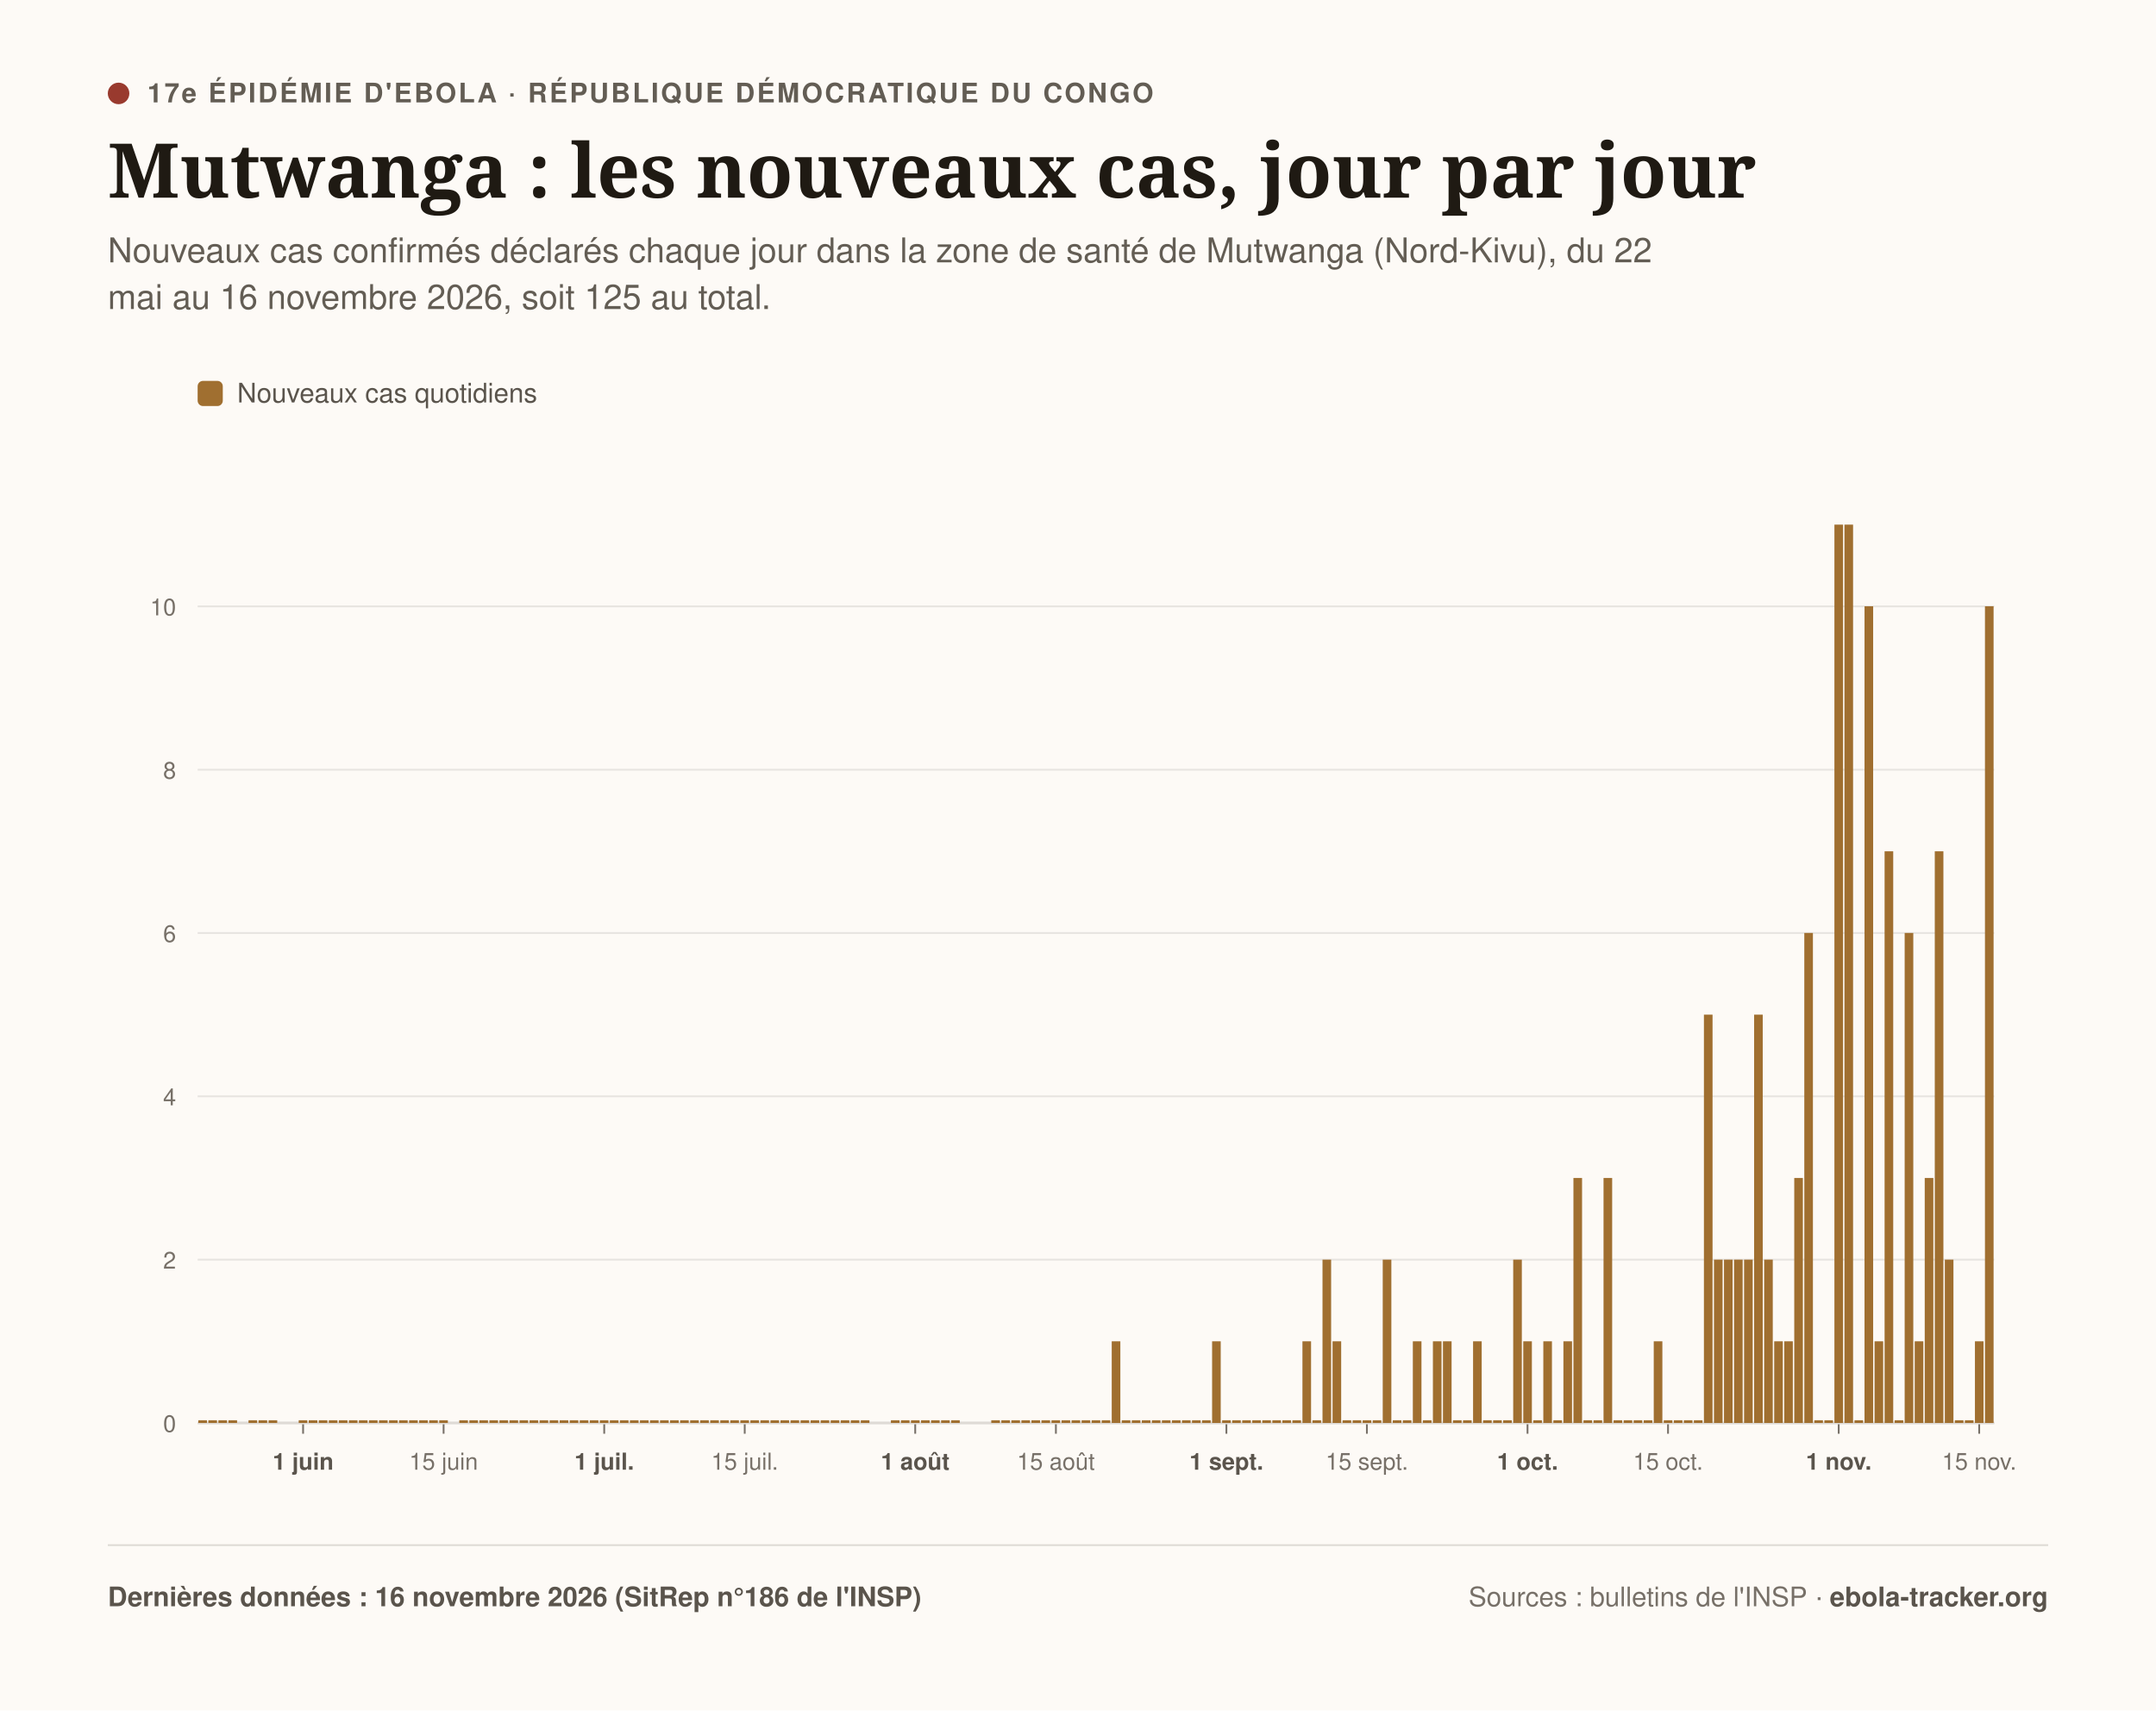
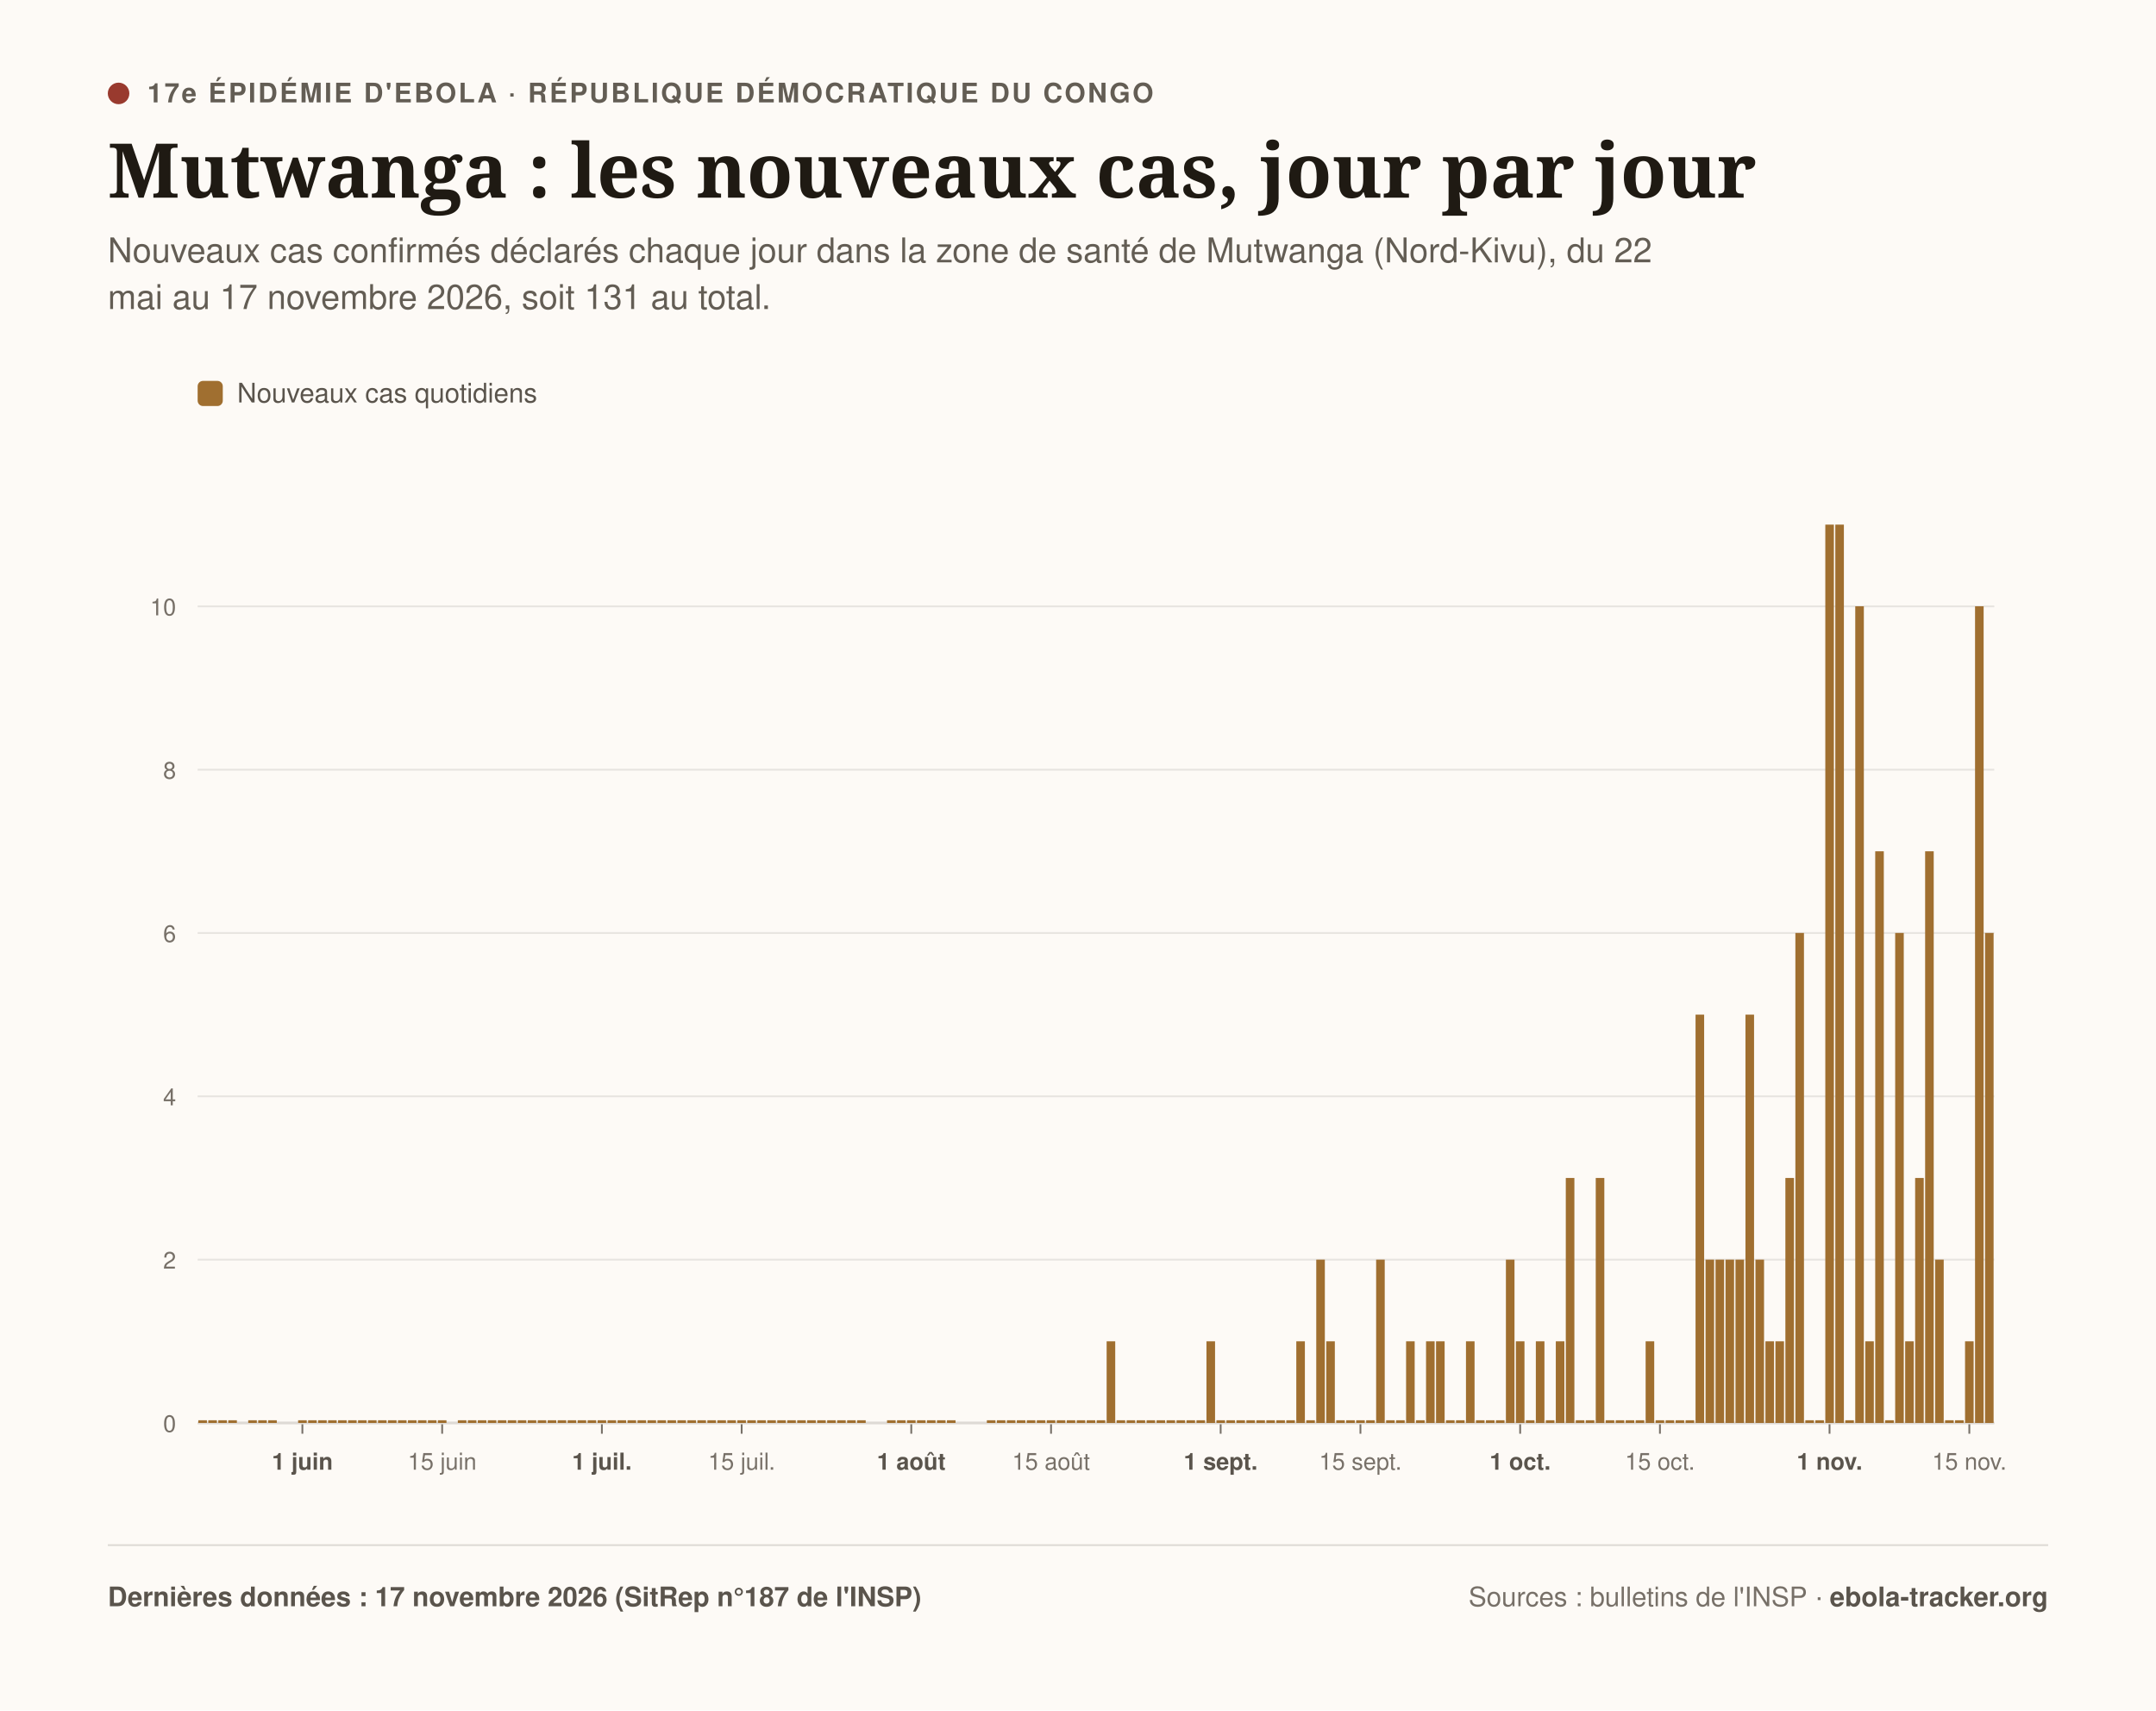
- <svg xmlns="http://www.w3.org/2000/svg" viewBox="0 0 1200 952" role="img" aria-label="Mutwanga : les nouveaux cas, jour par jour. Nouveaux cas confirmés déclarés chaque jour dans la zone de santé de Mutwanga (Nord-Kivu), du 22 mai au 16 novembre 2026, soit 125 au total.">
+ <svg xmlns="http://www.w3.org/2000/svg" viewBox="0 0 1200 952" role="img" aria-label="Mutwanga : les nouveaux cas, jour par jour. Nouveaux cas confirmés déclarés chaque jour dans la zone de santé de Mutwanga (Nord-Kivu), du 22 mai au 17 novembre 2026, soit 131 au total.">
  <rect width="1200" height="952" fill="#FDFAF6" />
  <circle cx="66" cy="52" r="6" fill="#993A2E" />
  <text x="82.0" y="57.0" font-family="'Public Sans',Helvetica,Arial,sans-serif" font-size="15" font-weight="700" fill="#635D54" text-anchor="start" letter-spacing=".08em">17e ÉPIDÉMIE D'EBOLA · RÉPUBLIQUE DÉMOCRATIQUE DU CONGO</text>
  <text x="60.0" y="110.0" font-family="'Source Serif 4',Georgia,serif" font-size="42" font-weight="600" fill="#1F1A13" text-anchor="start">Mutwanga : les nouveaux cas, jour par jour</text>
  <text x="60.0" y="146.0" font-family="'Public Sans',Helvetica,Arial,sans-serif" font-size="19" font-weight="400" fill="#635D54" text-anchor="start">Nouveaux cas confirmés déclarés chaque jour dans la zone de santé de Mutwanga (Nord-Kivu), du 22</text>
-   <text x="60.0" y="172.0" font-family="'Public Sans',Helvetica,Arial,sans-serif" font-size="19" font-weight="400" fill="#635D54" text-anchor="start">mai au 16 novembre 2026, soit 125 au total.</text>
+   <text x="60.0" y="172.0" font-family="'Public Sans',Helvetica,Arial,sans-serif" font-size="19" font-weight="400" fill="#635D54" text-anchor="start">mai au 17 novembre 2026, soit 131 au total.</text>
  <rect x="110" y="212" width="14" height="14" rx="3" fill="#A06F30" />
  <text x="132.0" y="224.0" font-family="'Public Sans',Helvetica,Arial,sans-serif" font-size="15" font-weight="400" fill="#5A544C" text-anchor="start">Nouveaux cas quotidiens</text>
  <line x1="110" x2="1110" y1="792.0" y2="792.0" stroke="#E7E4E0" />
  <text x="98.0" y="797.0" font-family="'Public Sans',Helvetica,Arial,sans-serif" font-size="13" font-weight="400" fill="#777068" text-anchor="end">0</text>
  <line x1="110" x2="1110" y1="701.1" y2="701.1" stroke="#E7E4E0" />
  <text x="98.0" y="706.1" font-family="'Public Sans',Helvetica,Arial,sans-serif" font-size="13" font-weight="400" fill="#777068" text-anchor="end">2</text>
  <line x1="110" x2="1110" y1="610.2" y2="610.2" stroke="#E7E4E0" />
  <text x="98.0" y="615.2" font-family="'Public Sans',Helvetica,Arial,sans-serif" font-size="13" font-weight="400" fill="#777068" text-anchor="end">4</text>
  <line x1="110" x2="1110" y1="519.3" y2="519.3" stroke="#E7E4E0" />
  <text x="98.0" y="524.3" font-family="'Public Sans',Helvetica,Arial,sans-serif" font-size="13" font-weight="400" fill="#777068" text-anchor="end">6</text>
  <line x1="110" x2="1110" y1="428.4" y2="428.4" stroke="#E7E4E0" />
  <text x="98.0" y="433.4" font-family="'Public Sans',Helvetica,Arial,sans-serif" font-size="13" font-weight="400" fill="#777068" text-anchor="end">8</text>
  <line x1="110" x2="1110" y1="337.5" y2="337.5" stroke="#E7E4E0" />
  <text x="98.0" y="342.5" font-family="'Public Sans',Helvetica,Arial,sans-serif" font-size="13" font-weight="400" fill="#777068" text-anchor="end">10</text>
-   <line x1="168.7" x2="168.7" y1="792" y2="798" stroke="#777068" />
-   <text x="168.7" y="818.0" font-family="'Public Sans',Helvetica,Arial,sans-serif" font-size="13" font-weight="600" fill="#5A544C" text-anchor="middle">1 juin</text>
-   <line x1="246.9" x2="246.9" y1="792" y2="798" stroke="#777068" />
-   <text x="246.9" y="818.0" font-family="'Public Sans',Helvetica,Arial,sans-serif" font-size="13" font-weight="400" fill="#777068" text-anchor="middle">15 juin</text>
-   <line x1="336.3" x2="336.3" y1="792" y2="798" stroke="#777068" />
-   <text x="336.3" y="818.0" font-family="'Public Sans',Helvetica,Arial,sans-serif" font-size="13" font-weight="600" fill="#5A544C" text-anchor="middle">1 juil.</text>
-   <line x1="414.5" x2="414.5" y1="792" y2="798" stroke="#777068" />
-   <text x="414.5" y="818.0" font-family="'Public Sans',Helvetica,Arial,sans-serif" font-size="13" font-weight="400" fill="#777068" text-anchor="middle">15 juil.</text>
-   <line x1="509.4" x2="509.4" y1="792" y2="798" stroke="#777068" />
-   <text x="509.4" y="818.0" font-family="'Public Sans',Helvetica,Arial,sans-serif" font-size="13" font-weight="600" fill="#5A544C" text-anchor="middle">1 août</text>
-   <line x1="587.7" x2="587.7" y1="792" y2="798" stroke="#777068" />
-   <text x="587.7" y="818.0" font-family="'Public Sans',Helvetica,Arial,sans-serif" font-size="13" font-weight="400" fill="#777068" text-anchor="middle">15 août</text>
-   <line x1="682.6" x2="682.6" y1="792" y2="798" stroke="#777068" />
-   <text x="682.6" y="818.0" font-family="'Public Sans',Helvetica,Arial,sans-serif" font-size="13" font-weight="600" fill="#5A544C" text-anchor="middle">1 sept.</text>
-   <line x1="760.8" x2="760.8" y1="792" y2="798" stroke="#777068" />
-   <text x="760.8" y="818.0" font-family="'Public Sans',Helvetica,Arial,sans-serif" font-size="13" font-weight="400" fill="#777068" text-anchor="middle">15 sept.</text>
-   <line x1="850.2" x2="850.2" y1="792" y2="798" stroke="#777068" />
-   <text x="850.2" y="818.0" font-family="'Public Sans',Helvetica,Arial,sans-serif" font-size="13" font-weight="600" fill="#5A544C" text-anchor="middle">1 oct.</text>
-   <line x1="928.4" x2="928.4" y1="792" y2="798" stroke="#777068" />
-   <text x="928.4" y="818.0" font-family="'Public Sans',Helvetica,Arial,sans-serif" font-size="13" font-weight="400" fill="#777068" text-anchor="middle">15 oct.</text>
-   <line x1="1023.4" x2="1023.4" y1="792" y2="798" stroke="#777068" />
-   <text x="1023.4" y="818.0" font-family="'Public Sans',Helvetica,Arial,sans-serif" font-size="13" font-weight="600" fill="#5A544C" text-anchor="middle">1 nov.</text>
-   <line x1="1101.6" x2="1101.6" y1="792" y2="798" stroke="#777068" />
-   <text x="1101.6" y="818.0" font-family="'Public Sans',Helvetica,Arial,sans-serif" font-size="13" font-weight="400" fill="#777068" text-anchor="middle">15 nov.</text>
+   <line x1="168.3" x2="168.3" y1="792" y2="798" stroke="#777068" />
+   <text x="168.3" y="818.0" font-family="'Public Sans',Helvetica,Arial,sans-serif" font-size="13" font-weight="600" fill="#5A544C" text-anchor="middle">1 juin</text>
+   <line x1="246.1" x2="246.1" y1="792" y2="798" stroke="#777068" />
+   <text x="246.1" y="818.0" font-family="'Public Sans',Helvetica,Arial,sans-serif" font-size="13" font-weight="400" fill="#777068" text-anchor="middle">15 juin</text>
+   <line x1="335.0" x2="335.0" y1="792" y2="798" stroke="#777068" />
+   <text x="335.0" y="818.0" font-family="'Public Sans',Helvetica,Arial,sans-serif" font-size="13" font-weight="600" fill="#5A544C" text-anchor="middle">1 juil.</text>
+   <line x1="412.8" x2="412.8" y1="792" y2="798" stroke="#777068" />
+   <text x="412.8" y="818.0" font-family="'Public Sans',Helvetica,Arial,sans-serif" font-size="13" font-weight="400" fill="#777068" text-anchor="middle">15 juil.</text>
+   <line x1="507.2" x2="507.2" y1="792" y2="798" stroke="#777068" />
+   <text x="507.2" y="818.0" font-family="'Public Sans',Helvetica,Arial,sans-serif" font-size="13" font-weight="600" fill="#5A544C" text-anchor="middle">1 août</text>
+   <line x1="585.0" x2="585.0" y1="792" y2="798" stroke="#777068" />
+   <text x="585.0" y="818.0" font-family="'Public Sans',Helvetica,Arial,sans-serif" font-size="13" font-weight="400" fill="#777068" text-anchor="middle">15 août</text>
+   <line x1="679.4" x2="679.4" y1="792" y2="798" stroke="#777068" />
+   <text x="679.4" y="818.0" font-family="'Public Sans',Helvetica,Arial,sans-serif" font-size="13" font-weight="600" fill="#5A544C" text-anchor="middle">1 sept.</text>
+   <line x1="757.2" x2="757.2" y1="792" y2="798" stroke="#777068" />
+   <text x="757.2" y="818.0" font-family="'Public Sans',Helvetica,Arial,sans-serif" font-size="13" font-weight="400" fill="#777068" text-anchor="middle">15 sept.</text>
+   <line x1="846.1" x2="846.1" y1="792" y2="798" stroke="#777068" />
+   <text x="846.1" y="818.0" font-family="'Public Sans',Helvetica,Arial,sans-serif" font-size="13" font-weight="600" fill="#5A544C" text-anchor="middle">1 oct.</text>
+   <line x1="923.9" x2="923.9" y1="792" y2="798" stroke="#777068" />
+   <text x="923.9" y="818.0" font-family="'Public Sans',Helvetica,Arial,sans-serif" font-size="13" font-weight="400" fill="#777068" text-anchor="middle">15 oct.</text>
+   <line x1="1018.3" x2="1018.3" y1="792" y2="798" stroke="#777068" />
+   <text x="1018.3" y="818.0" font-family="'Public Sans',Helvetica,Arial,sans-serif" font-size="13" font-weight="600" fill="#5A544C" text-anchor="middle">1 nov.</text>
+   <line x1="1096.1" x2="1096.1" y1="792" y2="798" stroke="#777068" />
+   <text x="1096.1" y="818.0" font-family="'Public Sans',Helvetica,Arial,sans-serif" font-size="13" font-weight="400" fill="#777068" text-anchor="middle">15 nov.</text>
  <line x1="110" x2="1110" y1="792" y2="792" stroke="#DEDAD5" stroke-width="1.5" />
-   <rect x="110.39" y="790.50" width="4.80" height="1.50" fill="#A06F30" />
-   <rect x="115.98" y="790.50" width="4.80" height="1.50" fill="#A06F30" />
-   <rect x="121.56" y="790.50" width="4.80" height="1.50" fill="#A06F30" />
-   <rect x="127.15" y="790.50" width="4.80" height="1.50" fill="#A06F30" />
-   <rect x="138.32" y="790.50" width="4.80" height="1.50" fill="#A06F30" />
-   <rect x="143.91" y="790.50" width="4.80" height="1.50" fill="#A06F30" />
-   <rect x="149.50" y="790.50" width="4.80" height="1.50" fill="#A06F30" />
-   <rect x="166.26" y="790.50" width="4.80" height="1.50" fill="#A06F30" />
-   <rect x="171.84" y="790.50" width="4.80" height="1.50" fill="#A06F30" />
-   <rect x="177.43" y="790.50" width="4.80" height="1.50" fill="#A06F30" />
-   <rect x="183.02" y="790.50" width="4.80" height="1.50" fill="#A06F30" />
-   <rect x="188.60" y="790.50" width="4.80" height="1.50" fill="#A06F30" />
-   <rect x="194.19" y="790.50" width="4.80" height="1.50" fill="#A06F30" />
-   <rect x="199.78" y="790.50" width="4.80" height="1.50" fill="#A06F30" />
-   <rect x="205.36" y="790.50" width="4.80" height="1.50" fill="#A06F30" />
-   <rect x="210.95" y="790.50" width="4.80" height="1.50" fill="#A06F30" />
-   <rect x="216.54" y="790.50" width="4.80" height="1.50" fill="#A06F30" />
-   <rect x="222.12" y="790.50" width="4.80" height="1.50" fill="#A06F30" />
-   <rect x="227.71" y="790.50" width="4.80" height="1.50" fill="#A06F30" />
-   <rect x="233.30" y="790.50" width="4.80" height="1.50" fill="#A06F30" />
-   <rect x="238.88" y="790.50" width="4.80" height="1.50" fill="#A06F30" />
-   <rect x="244.47" y="790.50" width="4.80" height="1.50" fill="#A06F30" />
-   <rect x="255.64" y="790.50" width="4.80" height="1.50" fill="#A06F30" />
-   <rect x="261.23" y="790.50" width="4.80" height="1.50" fill="#A06F30" />
-   <rect x="266.82" y="790.50" width="4.80" height="1.50" fill="#A06F30" />
-   <rect x="272.40" y="790.50" width="4.80" height="1.50" fill="#A06F30" />
-   <rect x="277.99" y="790.50" width="4.80" height="1.50" fill="#A06F30" />
-   <rect x="283.58" y="790.50" width="4.80" height="1.50" fill="#A06F30" />
-   <rect x="289.16" y="790.50" width="4.80" height="1.50" fill="#A06F30" />
-   <rect x="294.75" y="790.50" width="4.80" height="1.50" fill="#A06F30" />
-   <rect x="300.34" y="790.50" width="4.80" height="1.50" fill="#A06F30" />
-   <rect x="305.92" y="790.50" width="4.80" height="1.50" fill="#A06F30" />
-   <rect x="311.51" y="790.50" width="4.80" height="1.50" fill="#A06F30" />
-   <rect x="317.09" y="790.50" width="4.80" height="1.50" fill="#A06F30" />
-   <rect x="322.68" y="790.50" width="4.80" height="1.50" fill="#A06F30" />
-   <rect x="328.27" y="790.50" width="4.80" height="1.50" fill="#A06F30" />
-   <rect x="333.85" y="790.50" width="4.80" height="1.50" fill="#A06F30" />
-   <rect x="339.44" y="790.50" width="4.80" height="1.50" fill="#A06F30" />
-   <rect x="345.03" y="790.50" width="4.80" height="1.50" fill="#A06F30" />
-   <rect x="350.61" y="790.50" width="4.80" height="1.50" fill="#A06F30" />
-   <rect x="356.20" y="790.50" width="4.80" height="1.50" fill="#A06F30" />
-   <rect x="361.79" y="790.50" width="4.80" height="1.50" fill="#A06F30" />
-   <rect x="367.37" y="790.50" width="4.80" height="1.50" fill="#A06F30" />
-   <rect x="372.96" y="790.50" width="4.80" height="1.50" fill="#A06F30" />
-   <rect x="378.55" y="790.50" width="4.80" height="1.50" fill="#A06F30" />
-   <rect x="384.13" y="790.50" width="4.80" height="1.50" fill="#A06F30" />
-   <rect x="389.72" y="790.50" width="4.80" height="1.50" fill="#A06F30" />
-   <rect x="395.31" y="790.50" width="4.80" height="1.50" fill="#A06F30" />
-   <rect x="400.89" y="790.50" width="4.80" height="1.50" fill="#A06F30" />
-   <rect x="406.48" y="790.50" width="4.80" height="1.50" fill="#A06F30" />
-   <rect x="412.07" y="790.50" width="4.80" height="1.50" fill="#A06F30" />
-   <rect x="417.65" y="790.50" width="4.80" height="1.50" fill="#A06F30" />
-   <rect x="423.24" y="790.50" width="4.80" height="1.50" fill="#A06F30" />
-   <rect x="428.83" y="790.50" width="4.80" height="1.50" fill="#A06F30" />
-   <rect x="434.41" y="790.50" width="4.80" height="1.50" fill="#A06F30" />
-   <rect x="440.00" y="790.50" width="4.80" height="1.50" fill="#A06F30" />
-   <rect x="445.59" y="790.50" width="4.80" height="1.50" fill="#A06F30" />
-   <rect x="451.17" y="790.50" width="4.80" height="1.50" fill="#A06F30" />
-   <rect x="456.76" y="790.50" width="4.80" height="1.50" fill="#A06F30" />
-   <rect x="462.35" y="790.50" width="4.80" height="1.50" fill="#A06F30" />
-   <rect x="467.93" y="790.50" width="4.80" height="1.50" fill="#A06F30" />
-   <rect x="473.52" y="790.50" width="4.80" height="1.50" fill="#A06F30" />
-   <rect x="479.11" y="790.50" width="4.80" height="1.50" fill="#A06F30" />
-   <rect x="495.87" y="790.50" width="4.80" height="1.50" fill="#A06F30" />
-   <rect x="501.45" y="790.50" width="4.80" height="1.50" fill="#A06F30" />
-   <rect x="507.04" y="790.50" width="4.80" height="1.50" fill="#A06F30" />
-   <rect x="512.63" y="790.50" width="4.80" height="1.50" fill="#A06F30" />
-   <rect x="518.21" y="790.50" width="4.80" height="1.50" fill="#A06F30" />
-   <rect x="523.80" y="790.50" width="4.80" height="1.50" fill="#A06F30" />
-   <rect x="529.39" y="790.50" width="4.80" height="1.50" fill="#A06F30" />
-   <rect x="551.73" y="790.50" width="4.80" height="1.50" fill="#A06F30" />
-   <rect x="557.32" y="790.50" width="4.80" height="1.50" fill="#A06F30" />
-   <rect x="562.91" y="790.50" width="4.80" height="1.50" fill="#A06F30" />
-   <rect x="568.49" y="790.50" width="4.80" height="1.50" fill="#A06F30" />
-   <rect x="574.08" y="790.50" width="4.80" height="1.50" fill="#A06F30" />
-   <rect x="579.66" y="790.50" width="4.80" height="1.50" fill="#A06F30" />
-   <rect x="585.25" y="790.50" width="4.80" height="1.50" fill="#A06F30" />
-   <rect x="590.84" y="790.50" width="4.80" height="1.50" fill="#A06F30" />
-   <rect x="596.42" y="790.50" width="4.80" height="1.50" fill="#A06F30" />
-   <rect x="602.01" y="790.50" width="4.80" height="1.50" fill="#A06F30" />
-   <rect x="607.60" y="790.50" width="4.80" height="1.50" fill="#A06F30" />
-   <rect x="613.18" y="790.50" width="4.80" height="1.50" fill="#A06F30" />
-   <rect x="618.77" y="746.55" width="4.80" height="45.45" fill="#A06F30" />
-   <rect x="624.36" y="790.50" width="4.80" height="1.50" fill="#A06F30" />
-   <rect x="629.94" y="790.50" width="4.80" height="1.50" fill="#A06F30" />
-   <rect x="635.53" y="790.50" width="4.80" height="1.50" fill="#A06F30" />
-   <rect x="641.12" y="790.50" width="4.80" height="1.50" fill="#A06F30" />
-   <rect x="646.70" y="790.50" width="4.80" height="1.50" fill="#A06F30" />
-   <rect x="652.29" y="790.50" width="4.80" height="1.50" fill="#A06F30" />
-   <rect x="657.88" y="790.50" width="4.80" height="1.50" fill="#A06F30" />
-   <rect x="663.46" y="790.50" width="4.80" height="1.50" fill="#A06F30" />
-   <rect x="669.05" y="790.50" width="4.80" height="1.50" fill="#A06F30" />
-   <rect x="674.64" y="746.55" width="4.80" height="45.45" fill="#A06F30" />
-   <rect x="680.22" y="790.50" width="4.80" height="1.50" fill="#A06F30" />
-   <rect x="685.81" y="790.50" width="4.80" height="1.50" fill="#A06F30" />
-   <rect x="691.40" y="790.50" width="4.80" height="1.50" fill="#A06F30" />
-   <rect x="696.98" y="790.50" width="4.80" height="1.50" fill="#A06F30" />
-   <rect x="702.57" y="790.50" width="4.80" height="1.50" fill="#A06F30" />
-   <rect x="708.16" y="790.50" width="4.80" height="1.50" fill="#A06F30" />
-   <rect x="713.74" y="790.50" width="4.80" height="1.50" fill="#A06F30" />
-   <rect x="719.33" y="790.50" width="4.80" height="1.50" fill="#A06F30" />
-   <rect x="724.92" y="746.55" width="4.80" height="45.45" fill="#A06F30" />
-   <rect x="730.50" y="790.50" width="4.80" height="1.50" fill="#A06F30" />
-   <rect x="736.09" y="701.09" width="4.80" height="90.91" fill="#A06F30" />
-   <rect x="741.68" y="746.55" width="4.80" height="45.45" fill="#A06F30" />
-   <rect x="747.26" y="790.50" width="4.80" height="1.50" fill="#A06F30" />
-   <rect x="752.85" y="790.50" width="4.80" height="1.50" fill="#A06F30" />
-   <rect x="758.44" y="790.50" width="4.80" height="1.50" fill="#A06F30" />
-   <rect x="764.02" y="790.50" width="4.80" height="1.50" fill="#A06F30" />
-   <rect x="769.61" y="701.09" width="4.80" height="90.91" fill="#A06F30" />
-   <rect x="775.20" y="790.50" width="4.80" height="1.50" fill="#A06F30" />
-   <rect x="780.78" y="790.50" width="4.80" height="1.50" fill="#A06F30" />
-   <rect x="786.37" y="746.55" width="4.80" height="45.45" fill="#A06F30" />
-   <rect x="791.96" y="790.50" width="4.80" height="1.50" fill="#A06F30" />
-   <rect x="797.54" y="746.55" width="4.80" height="45.45" fill="#A06F30" />
-   <rect x="803.13" y="746.55" width="4.80" height="45.45" fill="#A06F30" />
-   <rect x="808.72" y="790.50" width="4.80" height="1.50" fill="#A06F30" />
-   <rect x="814.30" y="790.50" width="4.80" height="1.50" fill="#A06F30" />
-   <rect x="819.89" y="746.55" width="4.80" height="45.45" fill="#A06F30" />
-   <rect x="825.47" y="790.50" width="4.80" height="1.50" fill="#A06F30" />
-   <rect x="831.06" y="790.50" width="4.80" height="1.50" fill="#A06F30" />
-   <rect x="836.65" y="790.50" width="4.80" height="1.50" fill="#A06F30" />
-   <rect x="842.23" y="701.09" width="4.80" height="90.91" fill="#A06F30" />
-   <rect x="847.82" y="746.55" width="4.80" height="45.45" fill="#A06F30" />
-   <rect x="853.41" y="790.50" width="4.80" height="1.50" fill="#A06F30" />
-   <rect x="858.99" y="746.55" width="4.80" height="45.45" fill="#A06F30" />
-   <rect x="864.58" y="790.50" width="4.80" height="1.50" fill="#A06F30" />
-   <rect x="870.17" y="746.55" width="4.80" height="45.45" fill="#A06F30" />
-   <rect x="875.75" y="655.64" width="4.80" height="136.36" fill="#A06F30" />
-   <rect x="881.34" y="790.50" width="4.80" height="1.50" fill="#A06F30" />
-   <rect x="886.93" y="790.50" width="4.80" height="1.50" fill="#A06F30" />
-   <rect x="892.51" y="655.64" width="4.80" height="136.36" fill="#A06F30" />
-   <rect x="898.10" y="790.50" width="4.80" height="1.50" fill="#A06F30" />
-   <rect x="903.69" y="790.50" width="4.80" height="1.50" fill="#A06F30" />
-   <rect x="909.27" y="790.50" width="4.80" height="1.50" fill="#A06F30" />
-   <rect x="914.86" y="790.50" width="4.80" height="1.50" fill="#A06F30" />
-   <rect x="920.45" y="746.55" width="4.80" height="45.45" fill="#A06F30" />
-   <rect x="926.03" y="790.50" width="4.80" height="1.50" fill="#A06F30" />
-   <rect x="931.62" y="790.50" width="4.80" height="1.50" fill="#A06F30" />
-   <rect x="937.21" y="790.50" width="4.80" height="1.50" fill="#A06F30" />
-   <rect x="942.79" y="790.50" width="4.80" height="1.50" fill="#A06F30" />
-   <rect x="948.38" y="564.73" width="4.80" height="227.27" fill="#A06F30" />
-   <rect x="953.97" y="701.09" width="4.80" height="90.91" fill="#A06F30" />
-   <rect x="959.55" y="701.09" width="4.80" height="90.91" fill="#A06F30" />
-   <rect x="965.14" y="701.09" width="4.80" height="90.91" fill="#A06F30" />
-   <rect x="970.73" y="701.09" width="4.80" height="90.91" fill="#A06F30" />
-   <rect x="976.31" y="564.73" width="4.80" height="227.27" fill="#A06F30" />
-   <rect x="981.90" y="701.09" width="4.80" height="90.91" fill="#A06F30" />
-   <rect x="987.49" y="746.55" width="4.80" height="45.45" fill="#A06F30" />
-   <rect x="993.07" y="746.55" width="4.80" height="45.45" fill="#A06F30" />
-   <rect x="998.66" y="655.64" width="4.80" height="136.36" fill="#A06F30" />
-   <rect x="1004.25" y="519.27" width="4.80" height="272.73" fill="#A06F30" />
-   <rect x="1009.83" y="790.50" width="4.80" height="1.50" fill="#A06F30" />
-   <rect x="1015.42" y="790.50" width="4.80" height="1.50" fill="#A06F30" />
-   <rect x="1021.01" y="292.00" width="4.80" height="500.00" fill="#A06F30" />
-   <rect x="1026.59" y="292.00" width="4.80" height="500.00" fill="#A06F30" />
-   <rect x="1032.18" y="790.50" width="4.80" height="1.50" fill="#A06F30" />
-   <rect x="1037.77" y="337.45" width="4.80" height="454.55" fill="#A06F30" />
-   <rect x="1043.35" y="746.55" width="4.80" height="45.45" fill="#A06F30" />
-   <rect x="1048.94" y="473.82" width="4.80" height="318.18" fill="#A06F30" />
-   <rect x="1054.53" y="790.50" width="4.80" height="1.50" fill="#A06F30" />
-   <rect x="1060.11" y="519.27" width="4.80" height="272.73" fill="#A06F30" />
-   <rect x="1065.70" y="746.55" width="4.80" height="45.45" fill="#A06F30" />
-   <rect x="1071.28" y="655.64" width="4.80" height="136.36" fill="#A06F30" />
-   <rect x="1076.87" y="473.82" width="4.80" height="318.18" fill="#A06F30" />
-   <rect x="1082.46" y="701.09" width="4.80" height="90.91" fill="#A06F30" />
-   <rect x="1088.04" y="790.50" width="4.80" height="1.50" fill="#A06F30" />
-   <rect x="1093.63" y="790.50" width="4.80" height="1.50" fill="#A06F30" />
-   <rect x="1099.22" y="746.55" width="4.80" height="45.45" fill="#A06F30" />
-   <rect x="1104.80" y="337.45" width="4.80" height="454.55" fill="#A06F30" />
+   <rect x="110.39" y="790.50" width="4.78" height="1.50" fill="#A06F30" />
+   <rect x="115.94" y="790.50" width="4.78" height="1.50" fill="#A06F30" />
+   <rect x="121.50" y="790.50" width="4.78" height="1.50" fill="#A06F30" />
+   <rect x="127.06" y="790.50" width="4.78" height="1.50" fill="#A06F30" />
+   <rect x="138.17" y="790.50" width="4.78" height="1.50" fill="#A06F30" />
+   <rect x="143.72" y="790.50" width="4.78" height="1.50" fill="#A06F30" />
+   <rect x="149.28" y="790.50" width="4.78" height="1.50" fill="#A06F30" />
+   <rect x="165.94" y="790.50" width="4.78" height="1.50" fill="#A06F30" />
+   <rect x="171.50" y="790.50" width="4.78" height="1.50" fill="#A06F30" />
+   <rect x="177.06" y="790.50" width="4.78" height="1.50" fill="#A06F30" />
+   <rect x="182.61" y="790.50" width="4.78" height="1.50" fill="#A06F30" />
+   <rect x="188.17" y="790.50" width="4.78" height="1.50" fill="#A06F30" />
+   <rect x="193.72" y="790.50" width="4.78" height="1.50" fill="#A06F30" />
+   <rect x="199.28" y="790.50" width="4.78" height="1.50" fill="#A06F30" />
+   <rect x="204.83" y="790.50" width="4.78" height="1.50" fill="#A06F30" />
+   <rect x="210.39" y="790.50" width="4.78" height="1.50" fill="#A06F30" />
+   <rect x="215.94" y="790.50" width="4.78" height="1.50" fill="#A06F30" />
+   <rect x="221.50" y="790.50" width="4.78" height="1.50" fill="#A06F30" />
+   <rect x="227.06" y="790.50" width="4.78" height="1.50" fill="#A06F30" />
+   <rect x="232.61" y="790.50" width="4.78" height="1.50" fill="#A06F30" />
+   <rect x="238.17" y="790.50" width="4.78" height="1.50" fill="#A06F30" />
+   <rect x="243.72" y="790.50" width="4.78" height="1.50" fill="#A06F30" />
+   <rect x="254.83" y="790.50" width="4.78" height="1.50" fill="#A06F30" />
+   <rect x="260.39" y="790.50" width="4.78" height="1.50" fill="#A06F30" />
+   <rect x="265.94" y="790.50" width="4.78" height="1.50" fill="#A06F30" />
+   <rect x="271.50" y="790.50" width="4.78" height="1.50" fill="#A06F30" />
+   <rect x="277.06" y="790.50" width="4.78" height="1.50" fill="#A06F30" />
+   <rect x="282.61" y="790.50" width="4.78" height="1.50" fill="#A06F30" />
+   <rect x="288.17" y="790.50" width="4.78" height="1.50" fill="#A06F30" />
+   <rect x="293.72" y="790.50" width="4.78" height="1.50" fill="#A06F30" />
+   <rect x="299.28" y="790.50" width="4.78" height="1.50" fill="#A06F30" />
+   <rect x="304.83" y="790.50" width="4.78" height="1.50" fill="#A06F30" />
+   <rect x="310.39" y="790.50" width="4.78" height="1.50" fill="#A06F30" />
+   <rect x="315.94" y="790.50" width="4.78" height="1.50" fill="#A06F30" />
+   <rect x="321.50" y="790.50" width="4.78" height="1.50" fill="#A06F30" />
+   <rect x="327.06" y="790.50" width="4.78" height="1.50" fill="#A06F30" />
+   <rect x="332.61" y="790.50" width="4.78" height="1.50" fill="#A06F30" />
+   <rect x="338.17" y="790.50" width="4.78" height="1.50" fill="#A06F30" />
+   <rect x="343.72" y="790.50" width="4.78" height="1.50" fill="#A06F30" />
+   <rect x="349.28" y="790.50" width="4.78" height="1.50" fill="#A06F30" />
+   <rect x="354.83" y="790.50" width="4.78" height="1.50" fill="#A06F30" />
+   <rect x="360.39" y="790.50" width="4.78" height="1.50" fill="#A06F30" />
+   <rect x="365.94" y="790.50" width="4.78" height="1.50" fill="#A06F30" />
+   <rect x="371.50" y="790.50" width="4.78" height="1.50" fill="#A06F30" />
+   <rect x="377.06" y="790.50" width="4.78" height="1.50" fill="#A06F30" />
+   <rect x="382.61" y="790.50" width="4.78" height="1.50" fill="#A06F30" />
+   <rect x="388.17" y="790.50" width="4.78" height="1.50" fill="#A06F30" />
+   <rect x="393.72" y="790.50" width="4.78" height="1.50" fill="#A06F30" />
+   <rect x="399.28" y="790.50" width="4.78" height="1.50" fill="#A06F30" />
+   <rect x="404.83" y="790.50" width="4.78" height="1.50" fill="#A06F30" />
+   <rect x="410.39" y="790.50" width="4.78" height="1.50" fill="#A06F30" />
+   <rect x="415.94" y="790.50" width="4.78" height="1.50" fill="#A06F30" />
+   <rect x="421.50" y="790.50" width="4.78" height="1.50" fill="#A06F30" />
+   <rect x="427.06" y="790.50" width="4.78" height="1.50" fill="#A06F30" />
+   <rect x="432.61" y="790.50" width="4.78" height="1.50" fill="#A06F30" />
+   <rect x="438.17" y="790.50" width="4.78" height="1.50" fill="#A06F30" />
+   <rect x="443.72" y="790.50" width="4.78" height="1.50" fill="#A06F30" />
+   <rect x="449.28" y="790.50" width="4.78" height="1.50" fill="#A06F30" />
+   <rect x="454.83" y="790.50" width="4.78" height="1.50" fill="#A06F30" />
+   <rect x="460.39" y="790.50" width="4.78" height="1.50" fill="#A06F30" />
+   <rect x="465.94" y="790.50" width="4.78" height="1.50" fill="#A06F30" />
+   <rect x="471.50" y="790.50" width="4.78" height="1.50" fill="#A06F30" />
+   <rect x="477.06" y="790.50" width="4.78" height="1.50" fill="#A06F30" />
+   <rect x="493.72" y="790.50" width="4.78" height="1.50" fill="#A06F30" />
+   <rect x="499.28" y="790.50" width="4.78" height="1.50" fill="#A06F30" />
+   <rect x="504.83" y="790.50" width="4.78" height="1.50" fill="#A06F30" />
+   <rect x="510.39" y="790.50" width="4.78" height="1.50" fill="#A06F30" />
+   <rect x="515.94" y="790.50" width="4.78" height="1.50" fill="#A06F30" />
+   <rect x="521.50" y="790.50" width="4.78" height="1.50" fill="#A06F30" />
+   <rect x="527.06" y="790.50" width="4.78" height="1.50" fill="#A06F30" />
+   <rect x="549.28" y="790.50" width="4.78" height="1.50" fill="#A06F30" />
+   <rect x="554.83" y="790.50" width="4.78" height="1.50" fill="#A06F30" />
+   <rect x="560.39" y="790.50" width="4.78" height="1.50" fill="#A06F30" />
+   <rect x="565.94" y="790.50" width="4.78" height="1.50" fill="#A06F30" />
+   <rect x="571.50" y="790.50" width="4.78" height="1.50" fill="#A06F30" />
+   <rect x="577.06" y="790.50" width="4.78" height="1.50" fill="#A06F30" />
+   <rect x="582.61" y="790.50" width="4.78" height="1.50" fill="#A06F30" />
+   <rect x="588.17" y="790.50" width="4.78" height="1.50" fill="#A06F30" />
+   <rect x="593.72" y="790.50" width="4.78" height="1.50" fill="#A06F30" />
+   <rect x="599.28" y="790.50" width="4.78" height="1.50" fill="#A06F30" />
+   <rect x="604.83" y="790.50" width="4.78" height="1.50" fill="#A06F30" />
+   <rect x="610.39" y="790.50" width="4.78" height="1.50" fill="#A06F30" />
+   <rect x="615.94" y="746.55" width="4.78" height="45.45" fill="#A06F30" />
+   <rect x="621.50" y="790.50" width="4.78" height="1.50" fill="#A06F30" />
+   <rect x="627.06" y="790.50" width="4.78" height="1.50" fill="#A06F30" />
+   <rect x="632.61" y="790.50" width="4.78" height="1.50" fill="#A06F30" />
+   <rect x="638.17" y="790.50" width="4.78" height="1.50" fill="#A06F30" />
+   <rect x="643.72" y="790.50" width="4.78" height="1.50" fill="#A06F30" />
+   <rect x="649.28" y="790.50" width="4.78" height="1.50" fill="#A06F30" />
+   <rect x="654.83" y="790.50" width="4.78" height="1.50" fill="#A06F30" />
+   <rect x="660.39" y="790.50" width="4.78" height="1.50" fill="#A06F30" />
+   <rect x="665.94" y="790.50" width="4.78" height="1.50" fill="#A06F30" />
+   <rect x="671.50" y="746.55" width="4.78" height="45.45" fill="#A06F30" />
+   <rect x="677.06" y="790.50" width="4.78" height="1.50" fill="#A06F30" />
+   <rect x="682.61" y="790.50" width="4.78" height="1.50" fill="#A06F30" />
+   <rect x="688.17" y="790.50" width="4.78" height="1.50" fill="#A06F30" />
+   <rect x="693.72" y="790.50" width="4.78" height="1.50" fill="#A06F30" />
+   <rect x="699.28" y="790.50" width="4.78" height="1.50" fill="#A06F30" />
+   <rect x="704.83" y="790.50" width="4.78" height="1.50" fill="#A06F30" />
+   <rect x="710.39" y="790.50" width="4.78" height="1.50" fill="#A06F30" />
+   <rect x="715.94" y="790.50" width="4.78" height="1.50" fill="#A06F30" />
+   <rect x="721.50" y="746.55" width="4.78" height="45.45" fill="#A06F30" />
+   <rect x="727.06" y="790.50" width="4.78" height="1.50" fill="#A06F30" />
+   <rect x="732.61" y="701.09" width="4.78" height="90.91" fill="#A06F30" />
+   <rect x="738.17" y="746.55" width="4.78" height="45.45" fill="#A06F30" />
+   <rect x="743.72" y="790.50" width="4.78" height="1.50" fill="#A06F30" />
+   <rect x="749.28" y="790.50" width="4.78" height="1.50" fill="#A06F30" />
+   <rect x="754.83" y="790.50" width="4.78" height="1.50" fill="#A06F30" />
+   <rect x="760.39" y="790.50" width="4.78" height="1.50" fill="#A06F30" />
+   <rect x="765.94" y="701.09" width="4.78" height="90.91" fill="#A06F30" />
+   <rect x="771.50" y="790.50" width="4.78" height="1.50" fill="#A06F30" />
+   <rect x="777.06" y="790.50" width="4.78" height="1.50" fill="#A06F30" />
+   <rect x="782.61" y="746.55" width="4.78" height="45.45" fill="#A06F30" />
+   <rect x="788.17" y="790.50" width="4.78" height="1.50" fill="#A06F30" />
+   <rect x="793.72" y="746.55" width="4.78" height="45.45" fill="#A06F30" />
+   <rect x="799.28" y="746.55" width="4.78" height="45.45" fill="#A06F30" />
+   <rect x="804.83" y="790.50" width="4.78" height="1.50" fill="#A06F30" />
+   <rect x="810.39" y="790.50" width="4.78" height="1.50" fill="#A06F30" />
+   <rect x="815.94" y="746.55" width="4.78" height="45.45" fill="#A06F30" />
+   <rect x="821.50" y="790.50" width="4.78" height="1.50" fill="#A06F30" />
+   <rect x="827.06" y="790.50" width="4.78" height="1.50" fill="#A06F30" />
+   <rect x="832.61" y="790.50" width="4.78" height="1.50" fill="#A06F30" />
+   <rect x="838.17" y="701.09" width="4.78" height="90.91" fill="#A06F30" />
+   <rect x="843.72" y="746.55" width="4.78" height="45.45" fill="#A06F30" />
+   <rect x="849.28" y="790.50" width="4.78" height="1.50" fill="#A06F30" />
+   <rect x="854.83" y="746.55" width="4.78" height="45.45" fill="#A06F30" />
+   <rect x="860.39" y="790.50" width="4.78" height="1.50" fill="#A06F30" />
+   <rect x="865.94" y="746.55" width="4.78" height="45.45" fill="#A06F30" />
+   <rect x="871.50" y="655.64" width="4.78" height="136.36" fill="#A06F30" />
+   <rect x="877.06" y="790.50" width="4.78" height="1.50" fill="#A06F30" />
+   <rect x="882.61" y="790.50" width="4.78" height="1.50" fill="#A06F30" />
+   <rect x="888.17" y="655.64" width="4.78" height="136.36" fill="#A06F30" />
+   <rect x="893.72" y="790.50" width="4.78" height="1.50" fill="#A06F30" />
+   <rect x="899.28" y="790.50" width="4.78" height="1.50" fill="#A06F30" />
+   <rect x="904.83" y="790.50" width="4.78" height="1.50" fill="#A06F30" />
+   <rect x="910.39" y="790.50" width="4.78" height="1.50" fill="#A06F30" />
+   <rect x="915.94" y="746.55" width="4.78" height="45.45" fill="#A06F30" />
+   <rect x="921.50" y="790.50" width="4.78" height="1.50" fill="#A06F30" />
+   <rect x="927.06" y="790.50" width="4.78" height="1.50" fill="#A06F30" />
+   <rect x="932.61" y="790.50" width="4.78" height="1.50" fill="#A06F30" />
+   <rect x="938.17" y="790.50" width="4.78" height="1.50" fill="#A06F30" />
+   <rect x="943.72" y="564.73" width="4.78" height="227.27" fill="#A06F30" />
+   <rect x="949.28" y="701.09" width="4.78" height="90.91" fill="#A06F30" />
+   <rect x="954.83" y="701.09" width="4.78" height="90.91" fill="#A06F30" />
+   <rect x="960.39" y="701.09" width="4.78" height="90.91" fill="#A06F30" />
+   <rect x="965.94" y="701.09" width="4.78" height="90.91" fill="#A06F30" />
+   <rect x="971.50" y="564.73" width="4.78" height="227.27" fill="#A06F30" />
+   <rect x="977.06" y="701.09" width="4.78" height="90.91" fill="#A06F30" />
+   <rect x="982.61" y="746.55" width="4.78" height="45.45" fill="#A06F30" />
+   <rect x="988.17" y="746.55" width="4.78" height="45.45" fill="#A06F30" />
+   <rect x="993.72" y="655.64" width="4.78" height="136.36" fill="#A06F30" />
+   <rect x="999.28" y="519.27" width="4.78" height="272.73" fill="#A06F30" />
+   <rect x="1004.83" y="790.50" width="4.78" height="1.50" fill="#A06F30" />
+   <rect x="1010.39" y="790.50" width="4.78" height="1.50" fill="#A06F30" />
+   <rect x="1015.94" y="292.00" width="4.78" height="500.00" fill="#A06F30" />
+   <rect x="1021.50" y="292.00" width="4.78" height="500.00" fill="#A06F30" />
+   <rect x="1027.06" y="790.50" width="4.78" height="1.50" fill="#A06F30" />
+   <rect x="1032.61" y="337.45" width="4.78" height="454.55" fill="#A06F30" />
+   <rect x="1038.17" y="746.55" width="4.78" height="45.45" fill="#A06F30" />
+   <rect x="1043.72" y="473.82" width="4.78" height="318.18" fill="#A06F30" />
+   <rect x="1049.28" y="790.50" width="4.78" height="1.50" fill="#A06F30" />
+   <rect x="1054.83" y="519.27" width="4.78" height="272.73" fill="#A06F30" />
+   <rect x="1060.39" y="746.55" width="4.78" height="45.45" fill="#A06F30" />
+   <rect x="1065.94" y="655.64" width="4.78" height="136.36" fill="#A06F30" />
+   <rect x="1071.50" y="473.82" width="4.78" height="318.18" fill="#A06F30" />
+   <rect x="1077.06" y="701.09" width="4.78" height="90.91" fill="#A06F30" />
+   <rect x="1082.61" y="790.50" width="4.78" height="1.50" fill="#A06F30" />
+   <rect x="1088.17" y="790.50" width="4.78" height="1.50" fill="#A06F30" />
+   <rect x="1093.72" y="746.55" width="4.78" height="45.45" fill="#A06F30" />
+   <rect x="1099.28" y="337.45" width="4.78" height="454.55" fill="#A06F30" />
+   <rect x="1104.83" y="519.27" width="4.78" height="272.73" fill="#A06F30" />
  <line x1="60" x2="1140" y1="860" y2="860" stroke="#DEDAD5" />
-   <text x="60.0" y="894.0" font-family="'Public Sans',Helvetica,Arial,sans-serif" font-size="15" font-weight="600" fill="#5A544C" text-anchor="start">Dernières données : 16 novembre 2026 (SitRep n°186 de l'INSP)</text>
+   <text x="60.0" y="894.0" font-family="'Public Sans',Helvetica,Arial,sans-serif" font-size="15" font-weight="600" fill="#5A544C" text-anchor="start">Dernières données : 17 novembre 2026 (SitRep n°187 de l'INSP)</text>
  <text x="1140" y="894" text-anchor="end" font-family="'Public Sans',Helvetica,Arial,sans-serif" font-size="15" fill="#777068">Sources : bulletins de l'INSP · <tspan font-weight="700" fill="#5A544C">ebola-tracker.org</tspan>
  </text>
</svg>
